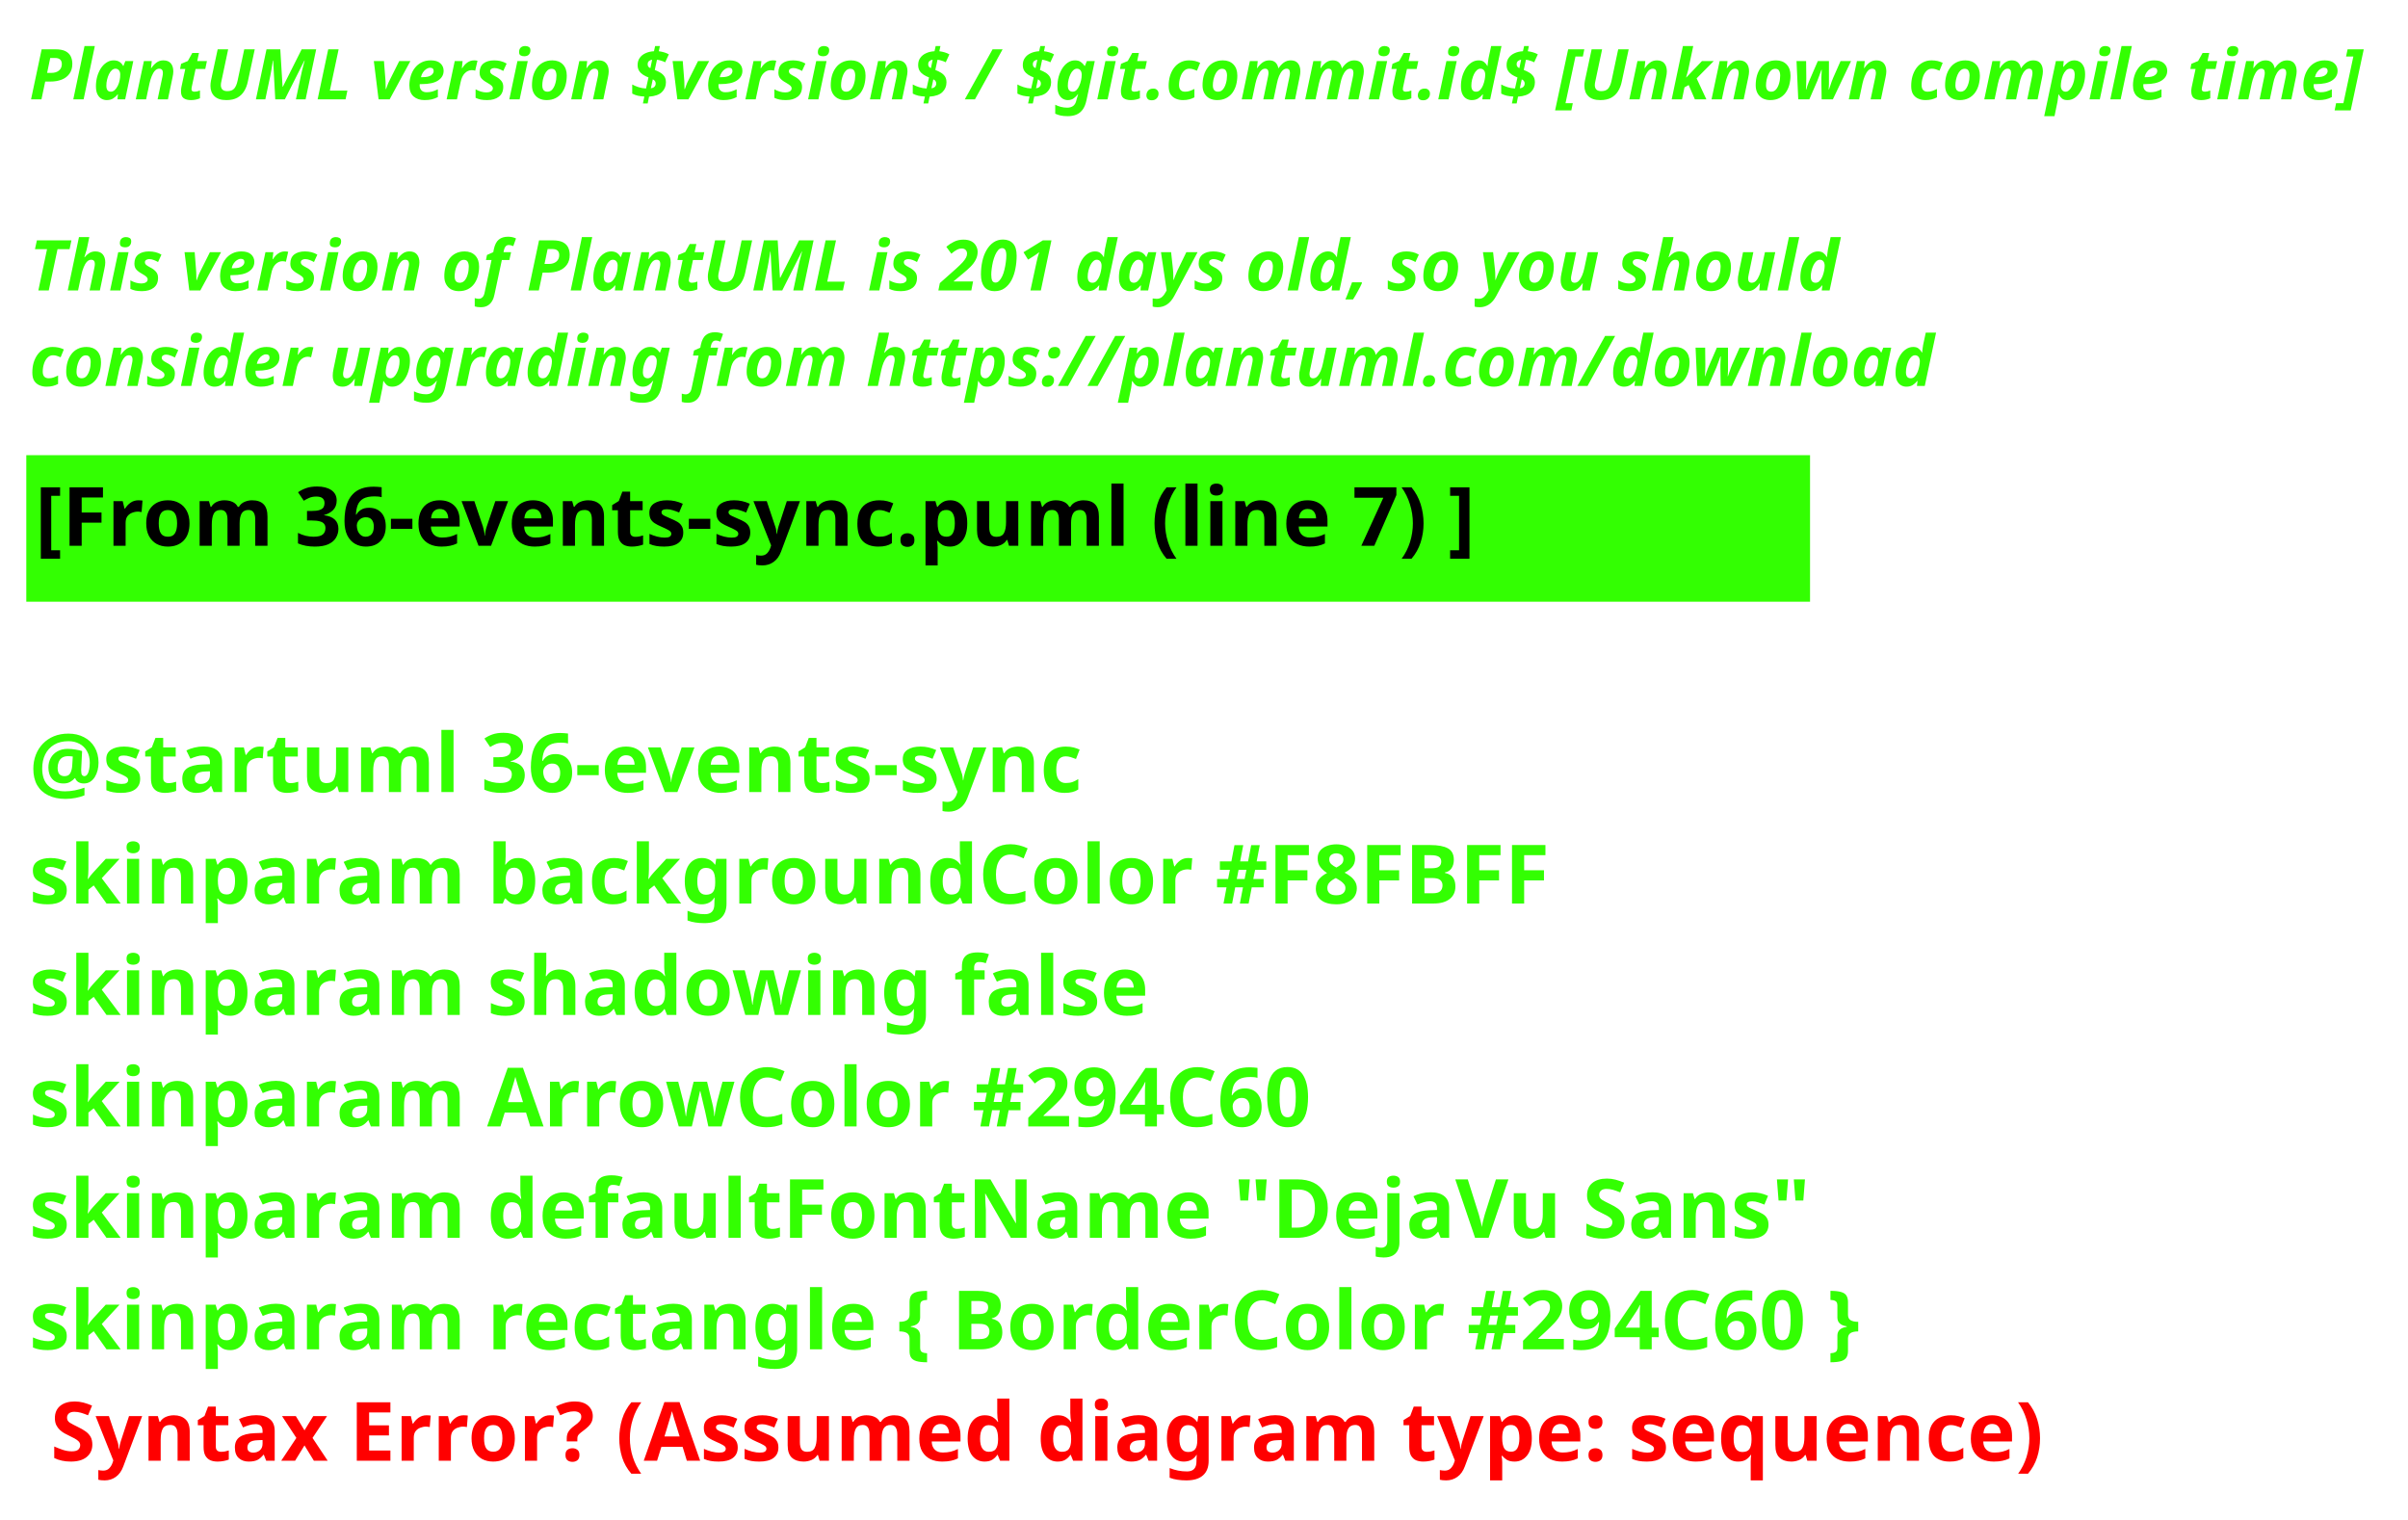
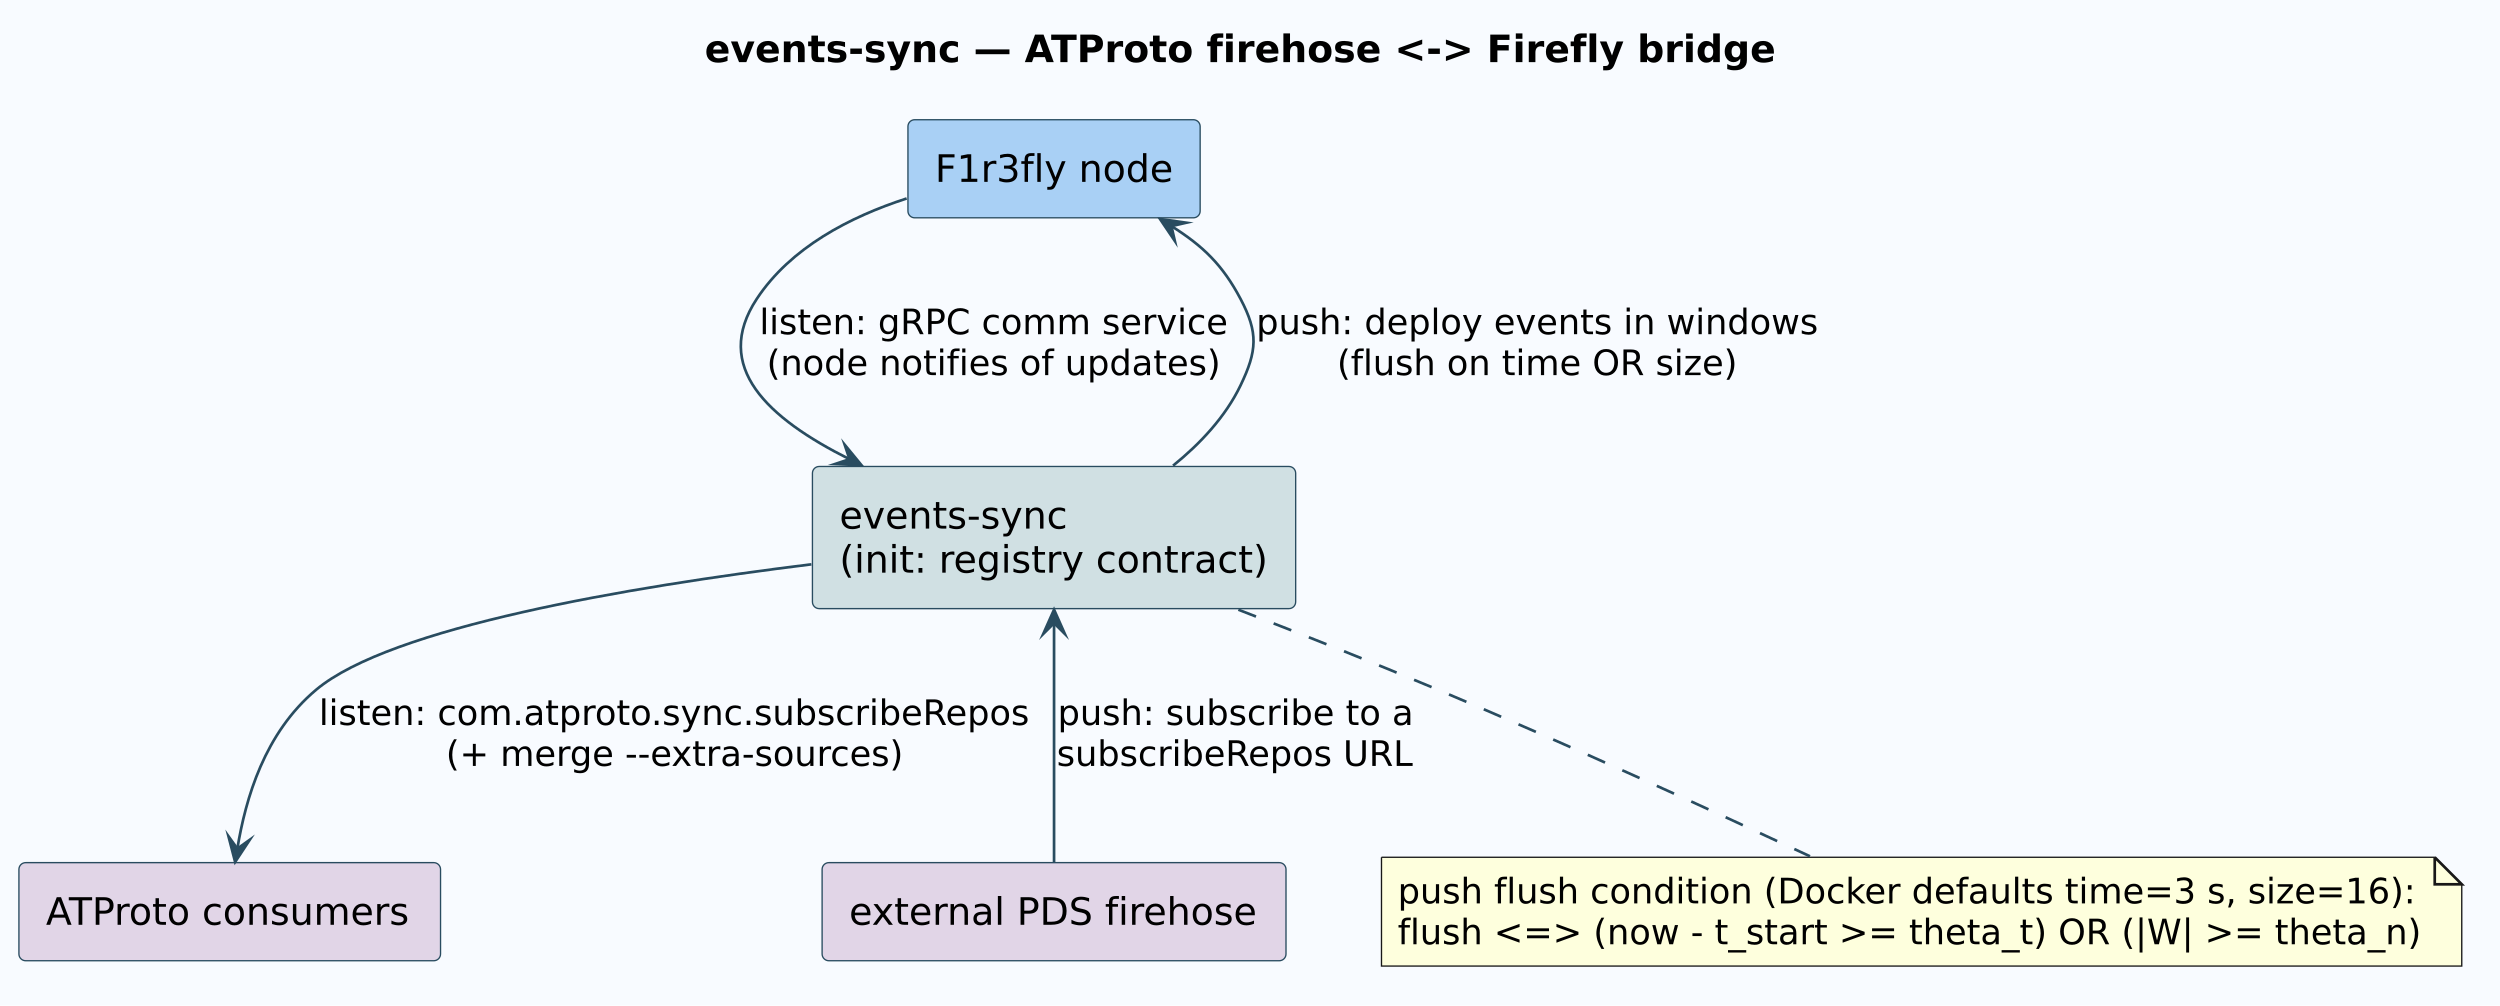
- <svg xmlns="http://www.w3.org/2000/svg" contentStyleType="text/css" height="260px" preserveAspectRatio="none" style="width:412px;height:260px;background:#000000;" version="1.1" viewBox="0 0 412 260" width="412px" zoomAndPan="magnify">
+ <svg xmlns="http://www.w3.org/2000/svg" contentStyleType="text/css" data-diagram-type="DESCRIPTION" height="372px" preserveAspectRatio="none" style="width:925px;height:372px;background:#F8FBFF;" version="1.1" viewBox="0 0 925 372" width="925px" zoomAndPan="magnify">
  <defs />
  <g>
-     <text fill="#33FF02" font-family="sans-serif" font-size="12" font-style="italic" font-weight="700" lengthAdjust="spacing" textLength="399.879" x="5" y="17">PlantUML version $version$ / $git.commit.id$ [Unknown compile time]</text>
-     <text fill="#33FF02" font-family="sans-serif" font-size="12" font-style="italic" font-weight="700" lengthAdjust="spacing" textLength="3.12" x="5" y="33.344"> </text>
-     <text fill="#33FF02" font-family="sans-serif" font-size="12" font-style="italic" font-weight="700" lengthAdjust="spacing" textLength="309.95" x="5" y="49.688">This version of PlantUML is 201 days old, so you should</text>
-     <text fill="#33FF02" font-family="sans-serif" font-size="12" font-style="italic" font-weight="700" lengthAdjust="spacing" textLength="327.014" x="5" y="66.032">consider upgrading from https://plantuml.com/download</text>
-     <rect fill="#33FF02" height="24.068" style="stroke:#33FF02;stroke-width:1;" width="304.191" x="5" y="78.376" />
-     <text fill="#000000" font-family="sans-serif" font-size="14" font-weight="700" lengthAdjust="spacing" textLength="246.427" x="6" y="93.376">[From 36-events-sync.puml (line 7) ]</text>
-     <text fill="#33FF02" font-family="sans-serif" font-size="14" font-weight="700" lengthAdjust="spacing" textLength="3.64" x="5" y="116.444"> </text>
-     <text fill="#33FF02" font-family="sans-serif" font-size="14" font-weight="700" lengthAdjust="spacing" textLength="180.193" x="5" y="135.512">@startuml 36-events-sync</text>
-     <text fill="#33FF02" font-family="sans-serif" font-size="14" font-weight="700" lengthAdjust="spacing" textLength="259.867" x="5" y="154.58">skinparam backgroundColor #F8FBFF</text>
-     <text fill="#33FF02" font-family="sans-serif" font-size="14" font-weight="700" lengthAdjust="spacing" textLength="191.393" x="5" y="173.648">skinparam shadowing false</text>
-     <text fill="#33FF02" font-family="sans-serif" font-size="14" font-weight="700" lengthAdjust="spacing" textLength="219.729" x="5" y="192.716">skinparam ArrowColor #294C60</text>
-     <text fill="#33FF02" font-family="sans-serif" font-size="14" font-weight="700" lengthAdjust="spacing" textLength="304.191" x="5" y="211.784">skinparam defaultFontName "DejaVu Sans"</text>
-     <text fill="#33FF02" font-family="sans-serif" font-size="14" font-weight="700" lengthAdjust="spacing" text-decoration="wavy underline" textLength="313.305" x="5" y="230.852">skinparam rectangle { BorderColor #294C60 }</text>
-     <text fill="#FF0000" font-family="sans-serif" font-size="14" font-weight="700" lengthAdjust="spacing" textLength="340.941" x="8.64" y="249.92">Syntax Error? (Assumed diagram type: sequence)</text>
+     <rect fill="#F8FBFF" height="372" style="stroke:none;stroke-width:1;" width="925" x="0" y="0" />
+     <g class="title" data-source-line="10">
+       <text fill="#000000" font-family="'DejaVu Sans'" font-size="14" font-weight="700" lengthAdjust="spacing" textLength="397.38" x="260.736" y="22.995">events-sync — ATProto firehose &lt;-&gt; Firefly bridge</text>
+     </g>
+     <g class="entity" data-qualified-name="node" data-source-line="12" id="ent0001">
+       <rect fill="#A9D0F5" height="36.297" rx="2.5" ry="2.5" style="stroke:#294C60;stroke-width:0.5;" width="108.115" x="335.94" y="44.297" />
+       <text fill="#000000" font-family="'DejaVu Sans'" font-size="14" lengthAdjust="spacing" textLength="88.115" x="345.94" y="67.292">F1r3fly node</text>
+     </g>
+     <g class="entity" data-qualified-name="sync" data-source-line="13" id="ent0002">
+       <rect fill="#D0E0E3" height="52.594" rx="2.5" ry="2.5" style="stroke:#294C60;stroke-width:0.5;" width="178.799" x="300.6" y="172.597" />
+       <text fill="#000000" font-family="'DejaVu Sans'" font-size="14" lengthAdjust="spacing" textLength="84.369" x="310.6" y="195.592">events-sync</text>
+       <text fill="#000000" font-family="'DejaVu Sans'" font-size="14" lengthAdjust="spacing" textLength="158.799" x="310.6" y="211.889">(init: registry contract)</text>
+     </g>
+     <g class="entity" data-qualified-name="consumers" data-source-line="14" id="ent0003">
+       <rect fill="#E1D5E7" height="36.297" rx="2.5" ry="2.5" style="stroke:#294C60;stroke-width:0.5;" width="156.001" x="7" y="319.177" />
+       <text fill="#000000" font-family="'DejaVu Sans'" font-size="14" lengthAdjust="spacing" textLength="136.001" x="17" y="342.172">ATProto consumers</text>
+     </g>
+     <g class="entity" data-qualified-name="pds" data-source-line="15" id="ent0004">
+       <rect fill="#E1D5E7" height="36.297" rx="2.5" ry="2.5" style="stroke:#294C60;stroke-width:0.5;" width="171.642" x="304.18" y="319.177" />
+       <text fill="#000000" font-family="'DejaVu Sans'" font-size="14" lengthAdjust="spacing" textLength="151.642" x="314.18" y="342.172">external PDS firehose</text>
+     </g>
+     <g class="entity" data-qualified-name="GMN11" data-source-line="23" id="ent0012">
+       <path d="M511.15,317.187 L511.15,357.452 L910.851,357.452 L910.851,327.187 L900.851,317.187 L511.15,317.187" fill="#FEFFDD" style="stroke:#181818;stroke-width:0.5;" />
+       <path d="M900.851,317.187 L900.851,327.187 L910.851,327.187 L900.851,317.187" fill="#FEFFDD" style="stroke:#181818;stroke-width:1;" />
+       <text fill="#000000" font-family="'DejaVu Sans'" font-size="13" lengthAdjust="spacing" textLength="377.076" x="517.15" y="334.254">push flush condition (Docker defaults time=3 s, size=16):</text>
+       <text fill="#000000" font-family="'DejaVu Sans'" font-size="13" lengthAdjust="spacing" textLength="378.701" x="517.15" y="349.387">flush &lt;=&gt; (now - t_start &gt;= theta_t) OR (|W| &gt;= theta_n)</text>
+     </g>
+     <g class="link" data-entity-1="ent0001" data-entity-2="ent0002" data-link-type="dependency" data-source-line="17" id="lnk5">
+       <path d="M335.46,73.437 C314.46,80.237 292.52,91.607 280,110.597 C263.43,135.737 283.97,154.696 314.31,169.906" fill="none" id="node-to-sync" style="stroke:#294C60;stroke-width:1;" />
+       <polygon fill="#294C60" points="318.78,172.147,312.527,164.538,314.31,169.906,308.942,171.689,318.78,172.147" style="stroke:#294C60;stroke-width:1;stroke-linejoin:miter;stroke-miterlimit:10;" />
+       <text fill="#000000" font-family="'DejaVu Sans'" font-size="13" lengthAdjust="spacing" textLength="173.304" x="281" y="123.664">listen: gRPC comm service</text>
+       <text fill="#000000" font-family="'DejaVu Sans'" font-size="13" lengthAdjust="spacing" textLength="167.953" x="283.675" y="138.797">(node notifies of updates)</text>
+     </g>
+     <g class="link" data-entity-1="ent0001" data-entity-2="ent0002" data-link-type="dependency" data-source-line="20" id="lnk10">
+       <path d="M433.428,83.67 C445.168,91.02 452.43,98.147 459,110.597 C465.64,123.177 465.16,129.777 459,142.597 C453.42,154.227 444.07,164.177 434.03,172.297" fill="none" id="node-backto-sync" style="stroke:#294C60;stroke-width:1;" />
+       <polygon fill="#294C60" points="429.19,81.017,434.696,89.183,433.428,83.67,438.941,82.402,429.19,81.017" style="stroke:#294C60;stroke-width:1;stroke-linejoin:miter;stroke-miterlimit:10;" />
+       <text fill="#000000" font-family="'DejaVu Sans'" font-size="13" lengthAdjust="spacing" textLength="207.917" x="464.8" y="123.664">push: deploy events in windows</text>
+       <text fill="#000000" font-family="'DejaVu Sans'" font-size="13" lengthAdjust="spacing" textLength="148.148" x="494.685" y="138.797">(flush on time OR size)</text>
+     </g>
+     <g class="link" data-entity-1="ent0002" data-entity-2="ent0003" data-link-type="dependency" data-source-line="18" id="lnk6">
+       <path d="M300.22,208.797 C231.68,217.267 144.47,232.167 117,255.187 C97.85,271.237 90.908,295.374 87.818,314.004" fill="none" id="sync-to-consumers" style="stroke:#294C60;stroke-width:1;" />
+       <polygon fill="#294C60" points="87,318.937,92.419,310.713,87.818,314.004,84.526,309.404,87,318.937" style="stroke:#294C60;stroke-width:1;stroke-linejoin:miter;stroke-miterlimit:10;" />
+       <text fill="#000000" font-family="'DejaVu Sans'" font-size="13" lengthAdjust="spacing" textLength="263.923" x="118" y="268.254">listen: com.atproto.sync.subscribeRepos</text>
+       <text fill="#000000" font-family="'DejaVu Sans'" font-size="13" lengthAdjust="spacing" textLength="169.958" x="164.982" y="283.387">(+ merge --extra-sources)</text>
+     </g>
+     <g class="link" data-entity-1="ent0002" data-entity-2="ent0004" data-link-type="dependency" data-source-line="19" id="lnk8">
+       <path d="M390,230.557 C390,257.877 390,295.377 390,318.997" fill="none" id="sync-backto-pds" style="stroke:#294C60;stroke-width:1;" />
+       <polygon fill="#294C60" points="390,225.557,386,234.557,390,230.557,394,234.557,390,225.557" style="stroke:#294C60;stroke-width:1;stroke-linejoin:miter;stroke-miterlimit:10;" />
+       <text fill="#000000" font-family="'DejaVu Sans'" font-size="13" lengthAdjust="spacing" textLength="131.689" x="391.317" y="268.254">push: subscribe to a</text>
+       <text fill="#000000" font-family="'DejaVu Sans'" font-size="13" lengthAdjust="spacing" textLength="132.323" x="391" y="283.387">subscribeRepos URL</text>
+     </g>
+     <g class="link" data-entity-1="ent0002" data-entity-2="ent0012" data-link-type="association" data-source-line="23" id="lnk13">
+       <path d="M458.2,225.587 C481.69,234.667 508.1,245.127 532,255.187 C579.64,275.247 633.59,299.977 669.69,316.827" fill="none" id="sync-GMN11" style="stroke:#294C60;stroke-width:1;stroke-dasharray:7,7;" />
+     </g>
  </g>
</svg>
